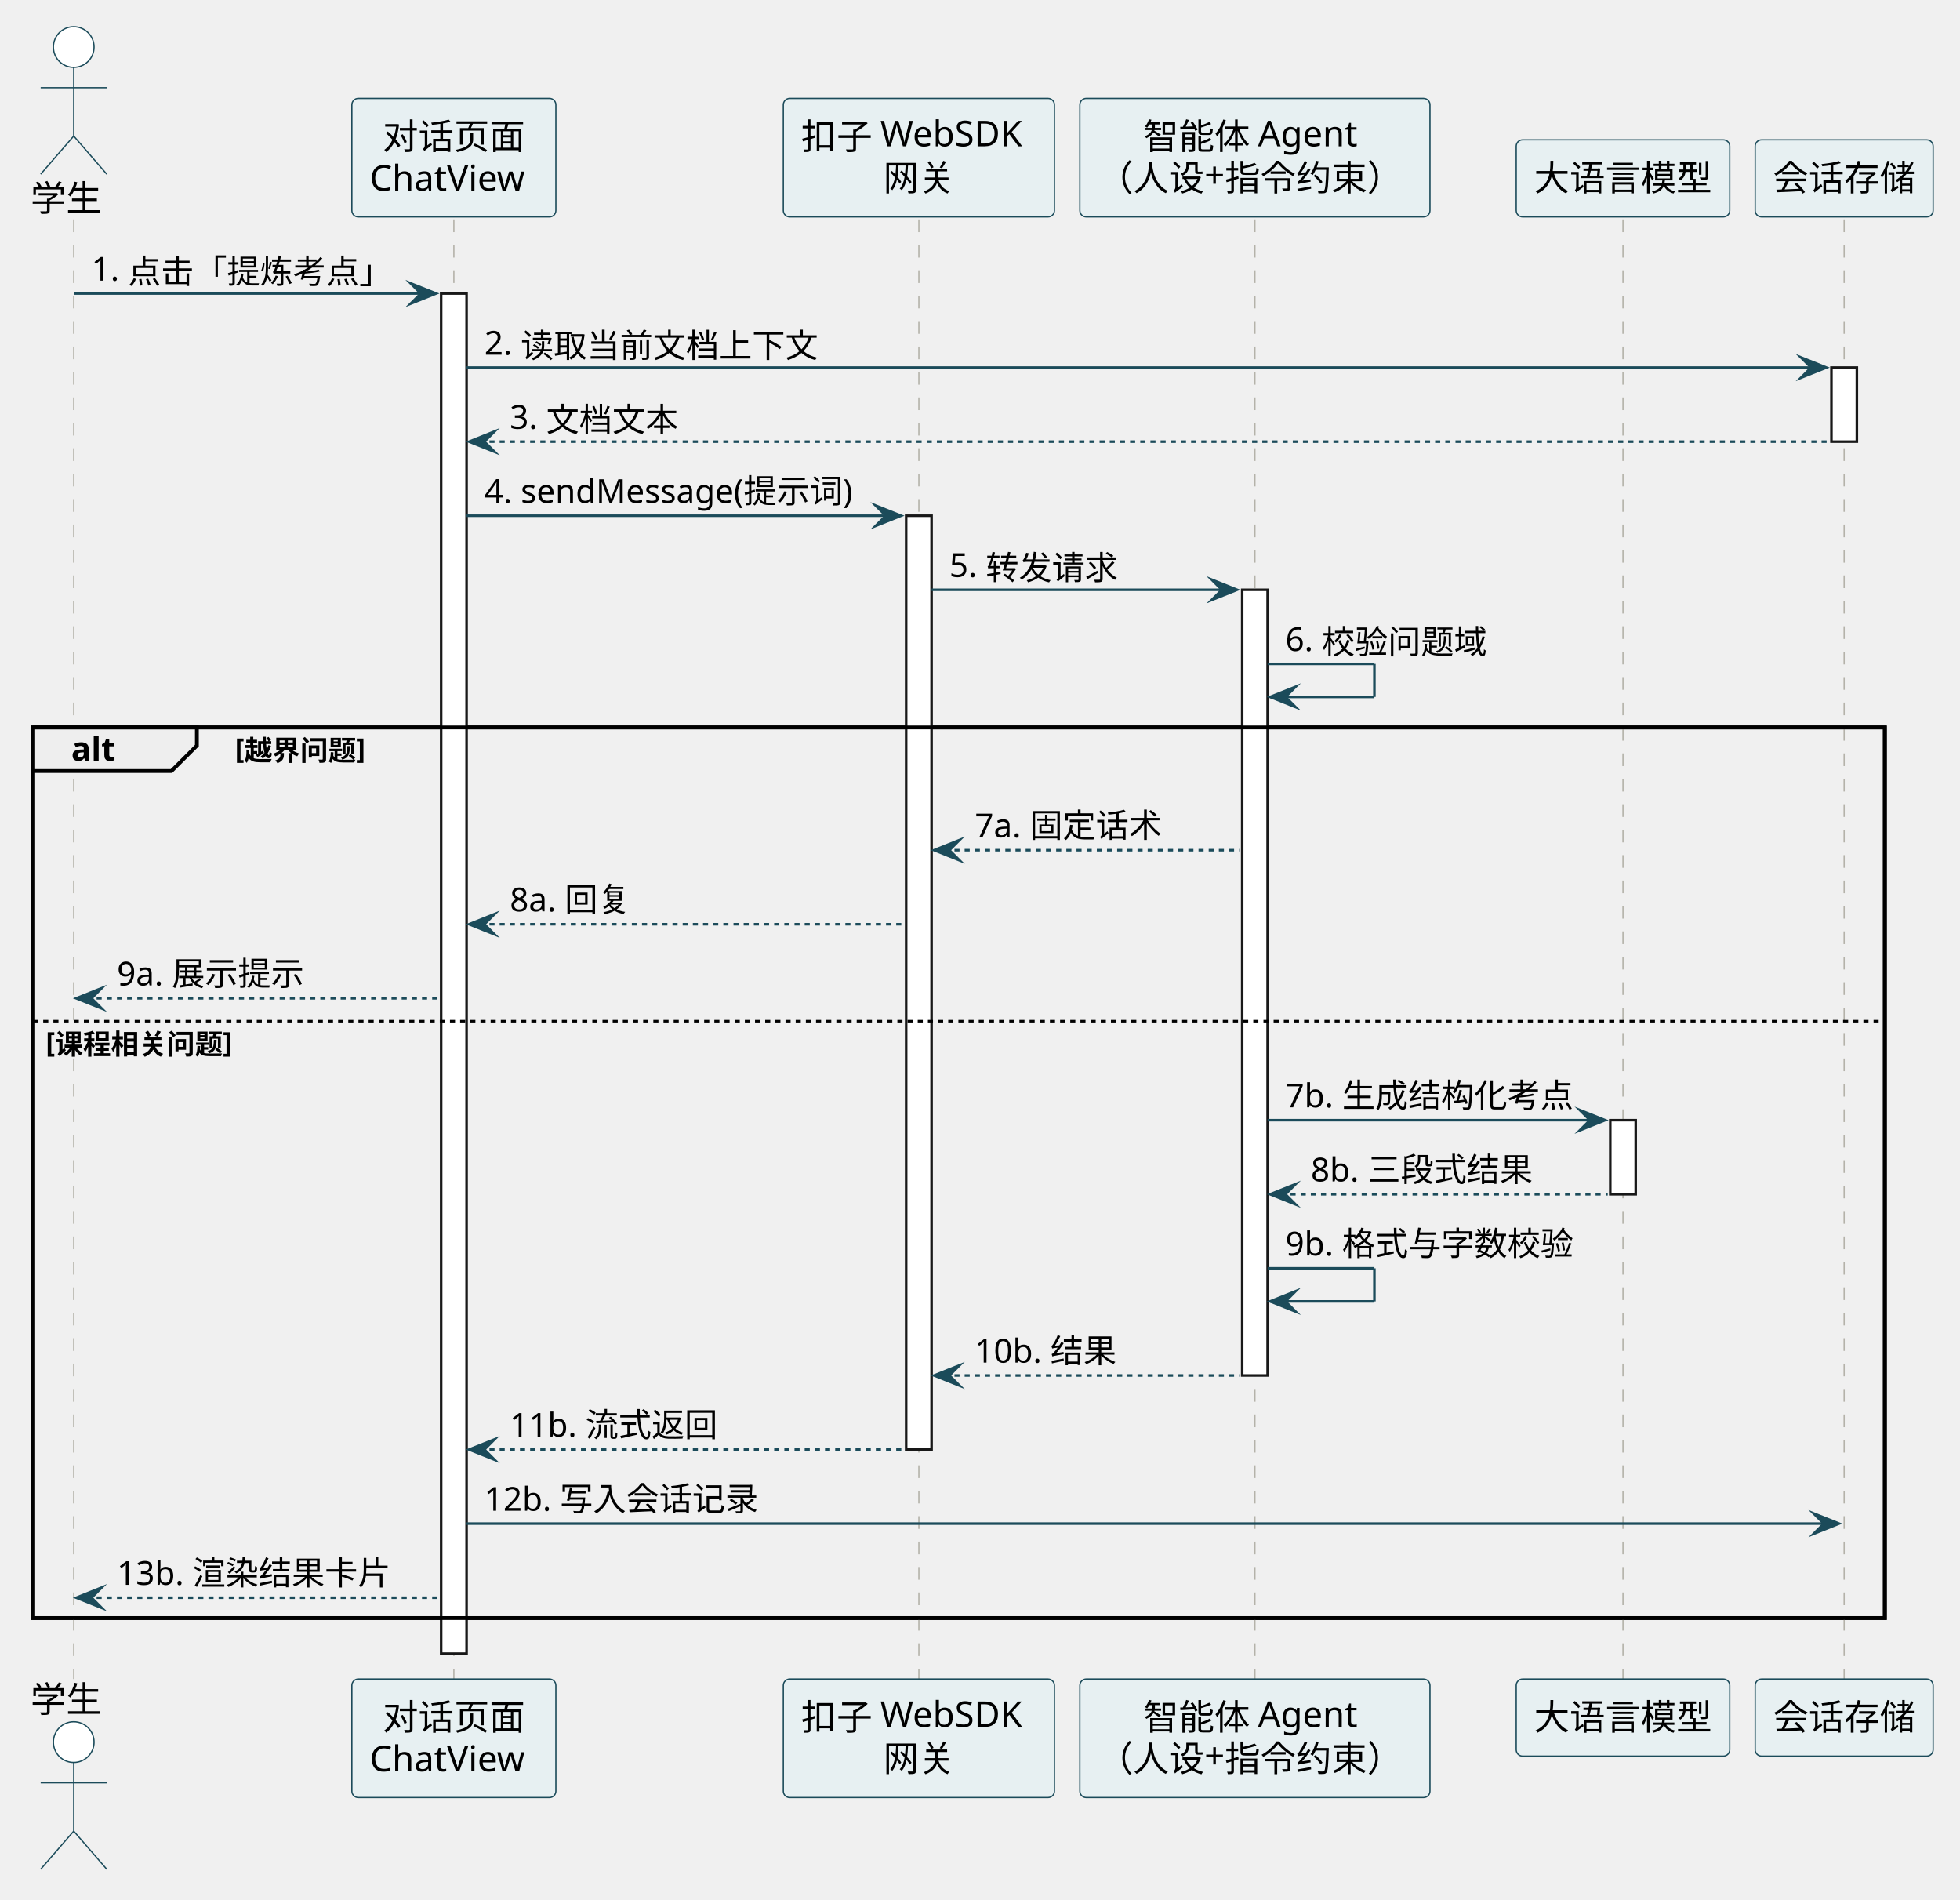
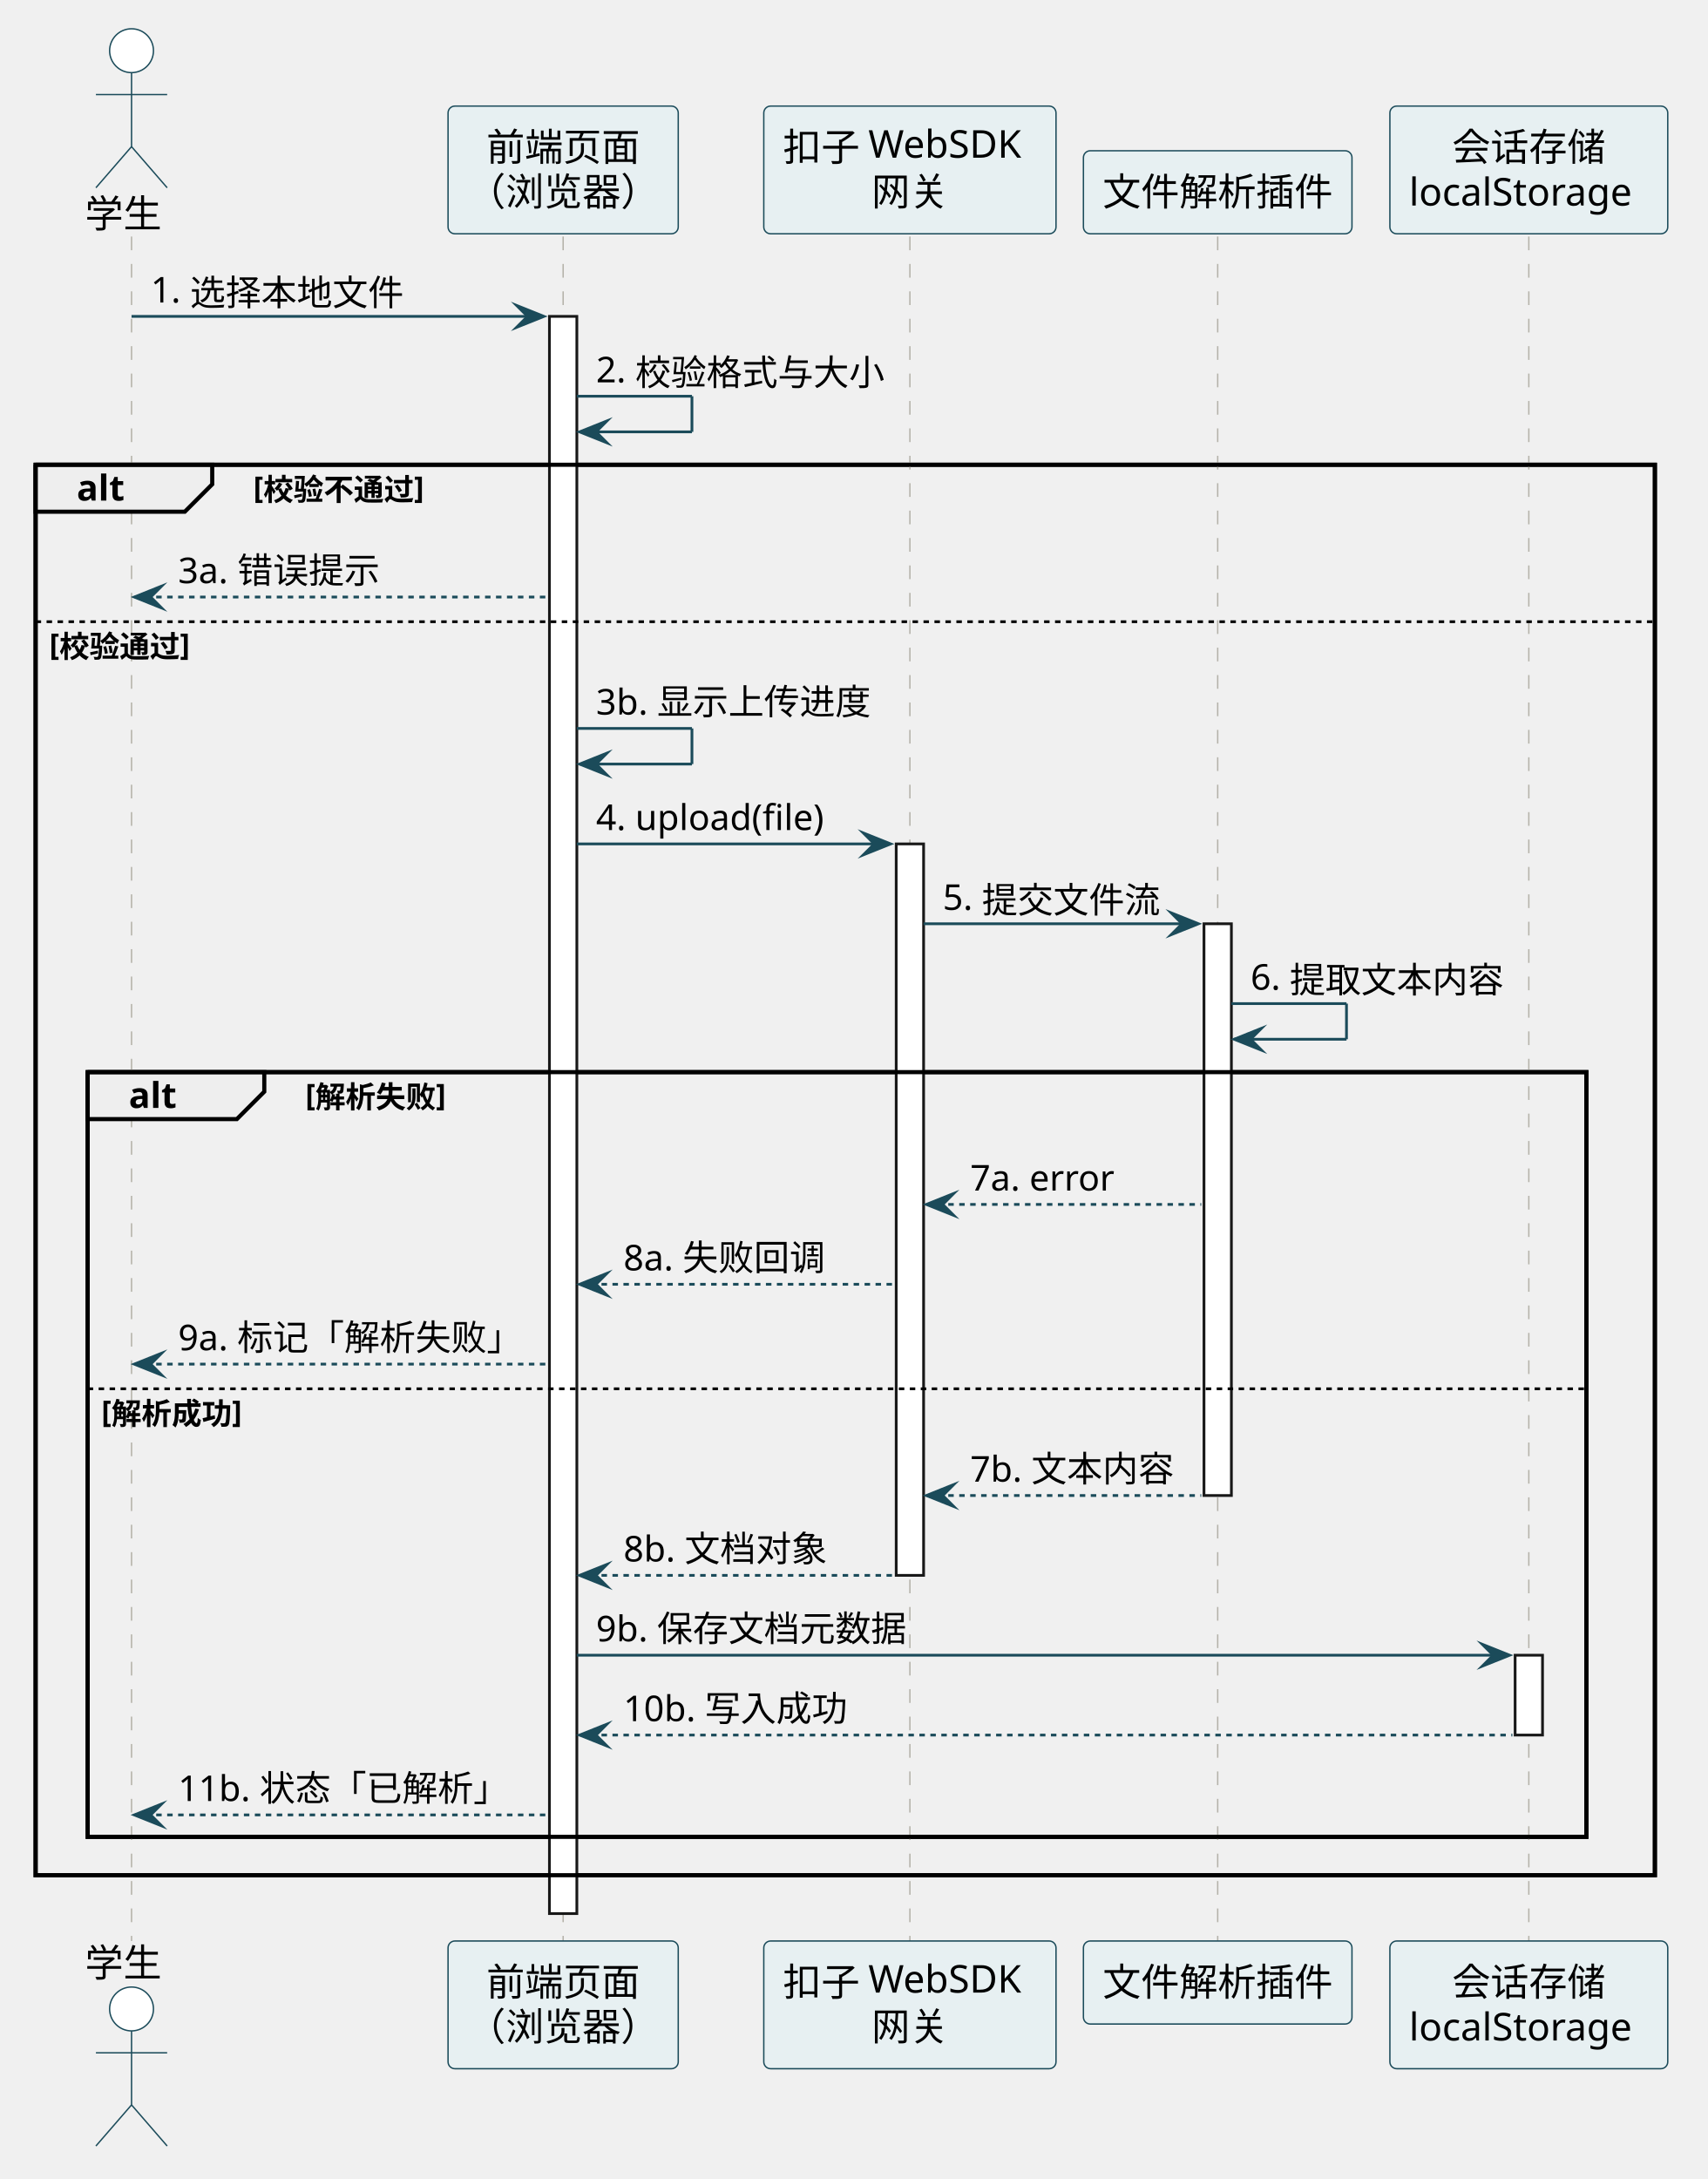
- <svg xmlns="http://www.w3.org/2000/svg" version="1.1" data-diagram-type="SEQUENCE" style="width:771px;height:747px;background:#FFFFFF;" width="771px" height="747px" viewBox="0 0 771 747" zoomAndPan="magnify" preserveAspectRatio="none" contentStyleType="text/css">
+ <svg xmlns="http://www.w3.org/2000/svg" version="1.1" data-diagram-type="SEQUENCE" style="width:623px;height:795px;background:#FFFFFF;" width="623px" height="795px" viewBox="0 0 623 795" zoomAndPan="magnify" preserveAspectRatio="none" contentStyleType="text/css">
  <defs />
  <g font-family="sans-serif" lengthAdjust="spacing">
-     <rect x="13" y="286.094" width="728.426" height="350.266" fill="none" style="stroke:#000;stroke-width:1.5;" />
+     <rect x="13" y="169.563" width="590.894" height="514.602" fill="none" style="stroke:#000;stroke-width:1.5;" />
+     <rect x="32" y="391.164" width="546.894" height="279" fill="none" style="stroke:#000;stroke-width:1.5;" />
    <g class="participant-lifeline" data-qualified-name="U" data-entity-uid="part1" id="part1-lifeline" data-source-line="12">
      <g>
-         <rect x="25.5" y="86.297" width="8" height="574.063" fill="#000" fill-opacity="0" />
-         <line x1="29" y1="86.297" x2="29" y2="660.359" style="stroke:#B4B2A9;stroke-width:0.5;stroke-dasharray:5,5;" />
+         <rect x="44.5" y="86.297" width="8" height="621.867" fill="#000" fill-opacity="0" />
+         <line x1="48" y1="86.297" x2="48" y2="708.164" style="stroke:#B4B2A9;stroke-width:0.5;stroke-dasharray:5,5;" />
      </g>
    </g>
    <g class="participant-lifeline" data-qualified-name="W" data-entity-uid="part2" id="part2-lifeline" data-source-line="13">
      <g>
-         <rect x="175.036" y="86.297" width="8" height="574.063" fill="#000" fill-opacity="0" />
-         <line x1="178.536" y1="86.297" x2="178.536" y2="660.359" style="stroke:#B4B2A9;stroke-width:0.5;stroke-dasharray:5,5;" />
+         <rect x="202.002" y="86.297" width="8" height="621.867" fill="#000" fill-opacity="0" />
+         <line x1="205.502" y1="86.297" x2="205.502" y2="708.164" style="stroke:#B4B2A9;stroke-width:0.5;stroke-dasharray:5,5;" />
      </g>
    </g>
    <g>
-       <rect x="173.536" y="115.43" width="10" height="534.93" fill="#FFF" style="stroke:#181818;stroke-width:1;" />
+       <rect x="200.502" y="115.43" width="10" height="582.734" fill="#FFF" style="stroke:#181818;stroke-width:1;" />
    </g>
    <g class="participant-lifeline" data-qualified-name="S" data-entity-uid="part3" id="part3-lifeline" data-source-line="14">
      <g>
-         <rect x="357.954" y="86.297" width="8" height="574.063" fill="#000" fill-opacity="0" />
-         <line x1="361.454" y1="86.297" x2="361.454" y2="660.359" style="stroke:#B4B2A9;stroke-width:0.5;stroke-dasharray:5,5;" />
+         <rect x="328.538" y="86.297" width="8" height="621.867" fill="#000" fill-opacity="0" />
+         <line x1="332.038" y1="86.297" x2="332.038" y2="708.164" style="stroke:#B4B2A9;stroke-width:0.5;stroke-dasharray:5,5;" />
      </g>
    </g>
    <g>
-       <rect x="356.454" y="202.828" width="10" height="367.266" fill="#FFF" style="stroke:#181818;stroke-width:1;" />
+       <rect x="327.038" y="307.898" width="10" height="266.867" fill="#FFF" style="stroke:#181818;stroke-width:1;" />
    </g>
-     <g class="participant-lifeline" data-qualified-name="A" data-entity-uid="part4" id="part4-lifeline" data-source-line="15">
+     <g class="participant-lifeline" data-qualified-name="P" data-entity-uid="part4" id="part4-lifeline" data-source-line="15">
      <g>
-         <rect x="490.139" y="86.297" width="8" height="574.063" fill="#000" fill-opacity="0" />
-         <line x1="493.639" y1="86.297" x2="493.639" y2="660.359" style="stroke:#B4B2A9;stroke-width:0.5;stroke-dasharray:5,5;" />
+         <rect x="440.858" y="86.297" width="8" height="621.867" fill="#000" fill-opacity="0" />
+         <line x1="444.358" y1="86.297" x2="444.358" y2="708.164" style="stroke:#B4B2A9;stroke-width:0.5;stroke-dasharray:5,5;" />
      </g>
    </g>
    <g>
-       <rect x="488.639" y="231.961" width="10" height="309" fill="#FFF" style="stroke:#181818;stroke-width:1;" />
+       <rect x="439.358" y="337.031" width="10" height="208.602" fill="#FFF" style="stroke:#181818;stroke-width:1;" />
    </g>
-     <g class="participant-lifeline" data-qualified-name="M" data-entity-uid="part5" id="part5-lifeline" data-source-line="16">
+     <g class="participant-lifeline" data-qualified-name="D" data-entity-uid="part5" id="part5-lifeline" data-source-line="16">
      <g>
-         <rect x="634.927" y="86.297" width="8" height="574.063" fill="#000" fill-opacity="0" />
-         <line x1="638.427" y1="86.297" x2="638.427" y2="660.359" style="stroke:#B4B2A9;stroke-width:0.5;stroke-dasharray:5,5;" />
+         <rect x="554.394" y="86.297" width="8" height="621.867" fill="#000" fill-opacity="0" />
+         <line x1="557.894" y1="86.297" x2="557.894" y2="708.164" style="stroke:#B4B2A9;stroke-width:0.5;stroke-dasharray:5,5;" />
      </g>
    </g>
    <g>
-       <rect x="633.427" y="440.563" width="10" height="29.133" fill="#FFF" style="stroke:#181818;stroke-width:1;" />
-     </g>
-     <g class="participant-lifeline" data-qualified-name="D" data-entity-uid="part6" id="part6-lifeline" data-source-line="17">
-       <g>
-         <rect x="721.926" y="86.297" width="8" height="574.063" fill="#000" fill-opacity="0" />
-         <line x1="725.426" y1="86.297" x2="725.426" y2="660.359" style="stroke:#B4B2A9;stroke-width:0.5;stroke-dasharray:5,5;" />
-       </g>
-     </g>
-     <g>
-       <rect x="720.426" y="144.563" width="10" height="29.133" fill="#FFF" style="stroke:#181818;stroke-width:1;" />
+       <rect x="552.894" y="603.898" width="10" height="29.133" fill="#FFF" style="stroke:#181818;stroke-width:1;" />
    </g>
    <g class="participant participant-head" data-qualified-name="U" data-entity-uid="part1" id="part1-head" data-source-line="12">
-       <text x="12" y="82.995" fill="#000" font-size="14" textLength="28" font-family="'Microsoft YaHei'">学生</text>
-       <ellipse cx="29" cy="18.5" rx="8" ry="8" fill="#FFF" style="stroke:#1B4B5A;stroke-width:0.5;" />
-       <path d="M29,26.5 L29,53.5 M16,34.5 L42,34.5 M29,53.5 L16,68.5 M29,53.5 L42,68.5" style="stroke:#1B4B5A;stroke-width:0.5;" fill="none" />
+       <text x="31" y="82.995" fill="#000" font-size="14" textLength="28" font-family="'Microsoft YaHei'">学生</text>
+       <ellipse cx="48" cy="18.5" rx="8" ry="8" fill="#FFF" style="stroke:#1B4B5A;stroke-width:0.5;" />
+       <path d="M48,26.5 L48,53.5 M35,34.5 L61,34.5 M48,53.5 L35,68.5 M48,53.5 L61,68.5" style="stroke:#1B4B5A;stroke-width:0.5;" fill="none" />
    </g>
    <g class="participant participant-head" data-qualified-name="W" data-entity-uid="part2" id="part2-head" data-source-line="13">
-       <rect x="138.412" y="38.703" width="80.247" height="46.594" fill="#E7F0F2" style="stroke:#1B4B5A;stroke-width:0.5;" rx="2.5" ry="2.5" />
-       <text x="150.536" y="58.698" fill="#000" font-size="14" textLength="56" font-family="'Microsoft YaHei'">对话页面</text>
-       <text x="145.412" y="74.995" fill="#000" font-size="14" textLength="66.247" font-family="'Microsoft YaHei'">ChatView</text>
+       <rect x="163.502" y="38.703" width="84" height="46.594" fill="#E7F0F2" style="stroke:#1B4B5A;stroke-width:0.5;" rx="2.5" ry="2.5" />
+       <text x="177.502" y="58.698" fill="#000" font-size="14" textLength="56" font-family="'Microsoft YaHei'">前端页面</text>
+       <text x="170.502" y="74.995" fill="#000" font-size="14" textLength="70" font-family="'Microsoft YaHei'">（浏览器）</text>
    </g>
    <g class="participant participant-head" data-qualified-name="S" data-entity-uid="part3" id="part3-head" data-source-line="14">
-       <rect x="308.134" y="38.703" width="106.641" height="46.594" fill="#E7F0F2" style="stroke:#1B4B5A;stroke-width:0.5;" rx="2.5" ry="2.5" />
-       <text x="315.134" y="58.698" fill="#000" font-size="14" textLength="92.641" font-family="'Microsoft YaHei'">扣子 WebSDK</text>
-       <text x="347.454" y="74.995" fill="#000" font-size="14" textLength="28" font-family="'Microsoft YaHei'">网关</text>
+       <rect x="278.718" y="38.703" width="106.641" height="46.594" fill="#E7F0F2" style="stroke:#1B4B5A;stroke-width:0.5;" rx="2.5" ry="2.5" />
+       <text x="285.718" y="58.698" fill="#000" font-size="14" textLength="92.641" font-family="'Microsoft YaHei'">扣子 WebSDK</text>
+       <text x="318.038" y="74.995" fill="#000" font-size="14" textLength="28" font-family="'Microsoft YaHei'">网关</text>
    </g>
-     <g class="participant participant-head" data-qualified-name="A" data-entity-uid="part4" id="part4-head" data-source-line="15">
-       <rect x="424.774" y="38.703" width="137.73" height="46.594" fill="#E7F0F2" style="stroke:#1B4B5A;stroke-width:0.5;" rx="2.5" ry="2.5" />
-       <text x="449.694" y="58.698" fill="#000" font-size="14" textLength="87.889" font-family="'Microsoft YaHei'">智能体 Agent</text>
-       <text x="431.774" y="74.995" fill="#000" font-size="14" textLength="123.73" font-family="'Microsoft YaHei'">（人设+指令约束）</text>
+     <g class="participant participant-head" data-qualified-name="P" data-entity-uid="part4" id="part4-head" data-source-line="15">
+       <rect x="395.358" y="55" width="98" height="30.297" fill="#E7F0F2" style="stroke:#1B4B5A;stroke-width:0.5;" rx="2.5" ry="2.5" />
+       <text x="402.358" y="74.995" fill="#000" font-size="14" textLength="84" font-family="'Microsoft YaHei'">文件解析插件</text>
    </g>
-     <g class="participant participant-head" data-qualified-name="M" data-entity-uid="part5" id="part5-head" data-source-line="16">
-       <rect x="596.427" y="55" width="84" height="30.297" fill="#E7F0F2" style="stroke:#1B4B5A;stroke-width:0.5;" rx="2.5" ry="2.5" />
-       <text x="603.427" y="74.995" fill="#000" font-size="14" textLength="70" font-family="'Microsoft YaHei'">大语言模型</text>
-     </g>
-     <g class="participant participant-head" data-qualified-name="D" data-entity-uid="part6" id="part6-head" data-source-line="17">
-       <rect x="690.427" y="55" width="70" height="30.297" fill="#E7F0F2" style="stroke:#1B4B5A;stroke-width:0.5;" rx="2.5" ry="2.5" />
-       <text x="697.427" y="74.995" fill="#000" font-size="14" textLength="56" font-family="'Microsoft YaHei'">会话存储</text>
+     <g class="participant participant-head" data-qualified-name="D" data-entity-uid="part5" id="part5-head" data-source-line="16">
+       <rect x="507.195" y="38.703" width="101.397" height="46.594" fill="#E7F0F2" style="stroke:#1B4B5A;stroke-width:0.5;" rx="2.5" ry="2.5" />
+       <text x="529.894" y="58.698" fill="#000" font-size="14" textLength="56" font-family="'Microsoft YaHei'">会话存储</text>
+       <text x="514.195" y="74.995" fill="#000" font-size="14" textLength="87.397" font-family="'Microsoft YaHei'">localStorage</text>
    </g>
    <g class="participant participant-tail" data-qualified-name="U" data-entity-uid="part1" id="part1-tail" data-source-line="12">
-       <text x="12" y="673.354" fill="#000" font-size="14" textLength="28" font-family="'Microsoft YaHei'">学生</text>
-       <ellipse cx="29" cy="685.156" rx="8" ry="8" fill="#FFF" style="stroke:#1B4B5A;stroke-width:0.5;" />
-       <path d="M29,693.156 L29,720.156 M16,701.156 L42,701.156 M29,720.156 L16,735.156 M29,720.156 L42,735.156" style="stroke:#1B4B5A;stroke-width:0.5;" fill="none" />
+       <text x="31" y="721.159" fill="#000" font-size="14" textLength="28" font-family="'Microsoft YaHei'">学生</text>
+       <ellipse cx="48" cy="732.961" rx="8" ry="8" fill="#FFF" style="stroke:#1B4B5A;stroke-width:0.5;" />
+       <path d="M48,740.961 L48,767.961 M35,748.961 L61,748.961 M48,767.961 L35,782.961 M48,767.961 L61,782.961" style="stroke:#1B4B5A;stroke-width:0.5;" fill="none" />
    </g>
    <g class="participant participant-tail" data-qualified-name="W" data-entity-uid="part2" id="part2-tail" data-source-line="13">
-       <rect x="138.412" y="660.359" width="80.247" height="46.594" fill="#E7F0F2" style="stroke:#1B4B5A;stroke-width:0.5;" rx="2.5" ry="2.5" />
-       <text x="150.536" y="680.354" fill="#000" font-size="14" textLength="56" font-family="'Microsoft YaHei'">对话页面</text>
-       <text x="145.412" y="696.651" fill="#000" font-size="14" textLength="66.247" font-family="'Microsoft YaHei'">ChatView</text>
+       <rect x="163.502" y="708.164" width="84" height="46.594" fill="#E7F0F2" style="stroke:#1B4B5A;stroke-width:0.5;" rx="2.5" ry="2.5" />
+       <text x="177.502" y="728.159" fill="#000" font-size="14" textLength="56" font-family="'Microsoft YaHei'">前端页面</text>
+       <text x="170.502" y="744.456" fill="#000" font-size="14" textLength="70" font-family="'Microsoft YaHei'">（浏览器）</text>
    </g>
    <g class="participant participant-tail" data-qualified-name="S" data-entity-uid="part3" id="part3-tail" data-source-line="14">
-       <rect x="308.134" y="660.359" width="106.641" height="46.594" fill="#E7F0F2" style="stroke:#1B4B5A;stroke-width:0.5;" rx="2.5" ry="2.5" />
-       <text x="315.134" y="680.354" fill="#000" font-size="14" textLength="92.641" font-family="'Microsoft YaHei'">扣子 WebSDK</text>
-       <text x="347.454" y="696.651" fill="#000" font-size="14" textLength="28" font-family="'Microsoft YaHei'">网关</text>
+       <rect x="278.718" y="708.164" width="106.641" height="46.594" fill="#E7F0F2" style="stroke:#1B4B5A;stroke-width:0.5;" rx="2.5" ry="2.5" />
+       <text x="285.718" y="728.159" fill="#000" font-size="14" textLength="92.641" font-family="'Microsoft YaHei'">扣子 WebSDK</text>
+       <text x="318.038" y="744.456" fill="#000" font-size="14" textLength="28" font-family="'Microsoft YaHei'">网关</text>
    </g>
-     <g class="participant participant-tail" data-qualified-name="A" data-entity-uid="part4" id="part4-tail" data-source-line="15">
-       <rect x="424.774" y="660.359" width="137.73" height="46.594" fill="#E7F0F2" style="stroke:#1B4B5A;stroke-width:0.5;" rx="2.5" ry="2.5" />
-       <text x="449.694" y="680.354" fill="#000" font-size="14" textLength="87.889" font-family="'Microsoft YaHei'">智能体 Agent</text>
-       <text x="431.774" y="696.651" fill="#000" font-size="14" textLength="123.73" font-family="'Microsoft YaHei'">（人设+指令约束）</text>
+     <g class="participant participant-tail" data-qualified-name="P" data-entity-uid="part4" id="part4-tail" data-source-line="15">
+       <rect x="395.358" y="708.164" width="98" height="30.297" fill="#E7F0F2" style="stroke:#1B4B5A;stroke-width:0.5;" rx="2.5" ry="2.5" />
+       <text x="402.358" y="728.159" fill="#000" font-size="14" textLength="84" font-family="'Microsoft YaHei'">文件解析插件</text>
    </g>
-     <g class="participant participant-tail" data-qualified-name="M" data-entity-uid="part5" id="part5-tail" data-source-line="16">
-       <rect x="596.427" y="660.359" width="84" height="30.297" fill="#E7F0F2" style="stroke:#1B4B5A;stroke-width:0.5;" rx="2.5" ry="2.5" />
-       <text x="603.427" y="680.354" fill="#000" font-size="14" textLength="70" font-family="'Microsoft YaHei'">大语言模型</text>
+     <g class="participant participant-tail" data-qualified-name="D" data-entity-uid="part5" id="part5-tail" data-source-line="16">
+       <rect x="507.195" y="708.164" width="101.397" height="46.594" fill="#E7F0F2" style="stroke:#1B4B5A;stroke-width:0.5;" rx="2.5" ry="2.5" />
+       <text x="529.894" y="728.159" fill="#000" font-size="14" textLength="56" font-family="'Microsoft YaHei'">会话存储</text>
+       <text x="514.195" y="744.456" fill="#000" font-size="14" textLength="87.397" font-family="'Microsoft YaHei'">localStorage</text>
    </g>
-     <g class="participant participant-tail" data-qualified-name="D" data-entity-uid="part6" id="part6-tail" data-source-line="17">
-       <rect x="690.427" y="660.359" width="70" height="30.297" fill="#E7F0F2" style="stroke:#1B4B5A;stroke-width:0.5;" rx="2.5" ry="2.5" />
-       <text x="697.427" y="680.354" fill="#000" font-size="14" textLength="56" font-family="'Microsoft YaHei'">会话存储</text>
+     <g class="message" data-entity-1="part1" data-entity-2="part2" id="msg1" data-source-line="18">
+       <polygon points="188.502,111.43,198.502,115.43,188.502,119.43,192.502,115.43" fill="#1B4B5A" style="stroke:#1B4B5A;stroke-width:1;stroke-linejoin:miter;stroke-miterlimit:10;" />
+       <line x1="48" y1="115.43" x2="194.502" y2="115.43" style="stroke:#1B4B5A;stroke-width:1;" />
+       <text x="55" y="110.364" fill="#000" font-size="13" textLength="94.536" font-family="'Microsoft YaHei'">1. 选择本地文件</text>
    </g>
-     <g class="message" data-entity-1="part1" data-entity-2="part2" id="msg1" data-source-line="19">
-       <polygon points="161.536,111.43,171.536,115.43,161.536,119.43,165.536,115.43" fill="#1B4B5A" style="stroke:#1B4B5A;stroke-width:1;stroke-linejoin:miter;stroke-miterlimit:10;" />
-       <line x1="29" y1="115.43" x2="167.536" y2="115.43" style="stroke:#1B4B5A;stroke-width:1;" />
-       <text x="36" y="110.364" fill="#000" font-size="13" textLength="120.536" font-family="'Microsoft YaHei'">1. 点击「提炼考点」</text>
+     <g class="message" data-entity-1="part2" data-entity-2="part2" id="msg2" data-source-line="20">
+       <line x1="210.502" y1="144.563" x2="252.502" y2="144.563" style="stroke:#1B4B5A;stroke-width:1;" />
+       <line x1="252.502" y1="144.563" x2="252.502" y2="157.563" style="stroke:#1B4B5A;stroke-width:1;" />
+       <line x1="211.502" y1="157.563" x2="252.502" y2="157.563" style="stroke:#1B4B5A;stroke-width:1;" />
+       <polygon points="221.502,153.563,211.502,157.563,221.502,161.563,217.502,157.563" fill="#1B4B5A" style="stroke:#1B4B5A;stroke-width:1;stroke-linejoin:miter;stroke-miterlimit:10;" />
+       <text x="217.502" y="139.497" fill="#000" font-size="13" textLength="107.536" font-family="'Microsoft YaHei'">2. 校验格式与大小</text>
    </g>
-     <g class="message" data-entity-1="part2" data-entity-2="part6" id="msg2" data-source-line="21">
-       <polygon points="708.426,140.563,718.426,144.563,708.426,148.563,712.426,144.563" fill="#1B4B5A" style="stroke:#1B4B5A;stroke-width:1;stroke-linejoin:miter;stroke-miterlimit:10;" />
-       <line x1="183.536" y1="144.563" x2="714.426" y2="144.563" style="stroke:#1B4B5A;stroke-width:1;" />
-       <text x="190.536" y="139.497" fill="#000" font-size="13" textLength="133.536" font-family="'Microsoft YaHei'">2. 读取当前文档上下文</text>
+     <path d="M13,169.563 L77.443,169.563 L77.443,176.695 L67.443,186.695 L13,186.695 L13,169.563" style="stroke:#000;stroke-width:1.5;" fill="#EEE" />
+     <rect x="13" y="169.563" width="590.894" height="514.602" fill="none" style="stroke:#000;stroke-width:1.5;" />
+     <text x="28" y="182.629" fill="#000" font-size="13" textLength="19.443" font-weight="700" font-family="'Microsoft YaHei'">alt</text>
+     <text x="92.443" y="181.773" fill="#000" font-size="11" textLength="65.054" font-weight="700" font-family="'Microsoft YaHei'">[校验不通过]</text>
+     <g class="message" data-entity-1="part2" data-entity-2="part1" id="msg3" data-source-line="22">
+       <polygon points="59,213.828,49,217.828,59,221.828,55,217.828" fill="#1B4B5A" style="stroke:#1B4B5A;stroke-width:1;stroke-linejoin:miter;stroke-miterlimit:10;" />
+       <line x1="53" y1="217.828" x2="199.502" y2="217.828" style="stroke:#1B4B5A;stroke-width:1;stroke-dasharray:2,2;" />
+       <text x="65" y="212.762" fill="#000" font-size="13" textLength="76.502" font-family="'Microsoft YaHei'">3a. 错误提示</text>
    </g>
-     <g class="message" data-entity-1="part6" data-entity-2="part2" id="msg3" data-source-line="23">
-       <polygon points="194.536,169.695,184.536,173.695,194.536,177.695,190.536,173.695" fill="#1B4B5A" style="stroke:#1B4B5A;stroke-width:1;stroke-linejoin:miter;stroke-miterlimit:10;" />
-       <line x1="188.536" y1="173.695" x2="719.426" y2="173.695" style="stroke:#1B4B5A;stroke-width:1;stroke-dasharray:2,2;" />
-       <text x="200.536" y="168.629" fill="#000" font-size="13" textLength="68.536" font-family="'Microsoft YaHei'">3. 文档文本</text>
+     <line x1="13" y1="226.828" x2="603.894" y2="226.828" style="stroke:#000;stroke-width:1;stroke-dasharray:2,2;" />
+     <text x="18" y="239.039" fill="#000" font-size="11" textLength="54.054" font-weight="700" font-family="'Microsoft YaHei'">[校验通过]</text>
+     <g class="message" data-entity-1="part2" data-entity-2="part2" id="msg4" data-source-line="24">
+       <line x1="210.502" y1="265.766" x2="252.502" y2="265.766" style="stroke:#1B4B5A;stroke-width:1;" />
+       <line x1="252.502" y1="265.766" x2="252.502" y2="278.766" style="stroke:#1B4B5A;stroke-width:1;" />
+       <line x1="211.502" y1="278.766" x2="252.502" y2="278.766" style="stroke:#1B4B5A;stroke-width:1;" />
+       <polygon points="221.502,274.766,211.502,278.766,221.502,282.766,217.502,278.766" fill="#1B4B5A" style="stroke:#1B4B5A;stroke-width:1;stroke-linejoin:miter;stroke-miterlimit:10;" />
+       <text x="217.502" y="260.7" fill="#000" font-size="13" textLength="102.788" font-family="'Microsoft YaHei'">3b. 显示上传进度</text>
    </g>
-     <g class="message" data-entity-1="part2" data-entity-2="part3" id="msg4" data-source-line="25">
-       <polygon points="344.454,198.828,354.454,202.828,344.454,206.828,348.454,202.828" fill="#1B4B5A" style="stroke:#1B4B5A;stroke-width:1;stroke-linejoin:miter;stroke-miterlimit:10;" />
-       <line x1="183.536" y1="202.828" x2="350.454" y2="202.828" style="stroke:#1B4B5A;stroke-width:1;" />
-       <text x="190.536" y="197.762" fill="#000" font-size="13" textLength="153.918" font-family="'Microsoft YaHei'">4. sendMessage(提示词)</text>
+     <g class="message" data-entity-1="part2" data-entity-2="part3" id="msg5" data-source-line="25">
+       <polygon points="315.038,303.898,325.038,307.898,315.038,311.898,319.038,307.898" fill="#1B4B5A" style="stroke:#1B4B5A;stroke-width:1;stroke-linejoin:miter;stroke-miterlimit:10;" />
+       <line x1="210.502" y1="307.898" x2="321.038" y2="307.898" style="stroke:#1B4B5A;stroke-width:1;" />
+       <text x="217.502" y="302.833" fill="#000" font-size="13" textLength="90.752" font-family="'Microsoft YaHei'">4. upload(file)</text>
    </g>
-     <g class="message" data-entity-1="part3" data-entity-2="part4" id="msg5" data-source-line="27">
-       <polygon points="476.639,227.961,486.639,231.961,476.639,235.961,480.639,231.961" fill="#1B4B5A" style="stroke:#1B4B5A;stroke-width:1;stroke-linejoin:miter;stroke-miterlimit:10;" />
-       <line x1="366.454" y1="231.961" x2="482.639" y2="231.961" style="stroke:#1B4B5A;stroke-width:1;" />
-       <text x="373.454" y="226.895" fill="#000" font-size="13" textLength="68.536" font-family="'Microsoft YaHei'">5. 转发请求</text>
+     <g class="message" data-entity-1="part3" data-entity-2="part4" id="msg6" data-source-line="27">
+       <polygon points="427.358,333.031,437.358,337.031,427.358,341.031,431.358,337.031" fill="#1B4B5A" style="stroke:#1B4B5A;stroke-width:1;stroke-linejoin:miter;stroke-miterlimit:10;" />
+       <line x1="337.038" y1="337.031" x2="433.358" y2="337.031" style="stroke:#1B4B5A;stroke-width:1;" />
+       <text x="344.038" y="331.965" fill="#000" font-size="13" textLength="81.536" font-family="'Microsoft YaHei'">5. 提交文件流</text>
    </g>
-     <g class="message" data-entity-1="part4" data-entity-2="part4" id="msg6" data-source-line="29">
-       <line x1="498.639" y1="261.094" x2="540.639" y2="261.094" style="stroke:#1B4B5A;stroke-width:1;" />
-       <line x1="540.639" y1="261.094" x2="540.639" y2="274.094" style="stroke:#1B4B5A;stroke-width:1;" />
-       <line x1="499.639" y1="274.094" x2="540.639" y2="274.094" style="stroke:#1B4B5A;stroke-width:1;" />
-       <polygon points="509.639,270.094,499.639,274.094,509.639,278.094,505.639,274.094" fill="#1B4B5A" style="stroke:#1B4B5A;stroke-width:1;stroke-linejoin:miter;stroke-miterlimit:10;" />
-       <text x="505.639" y="256.028" fill="#000" font-size="13" textLength="81.536" font-family="'Microsoft YaHei'">6. 校验问题域</text>
+     <g class="message" data-entity-1="part4" data-entity-2="part4" id="msg7" data-source-line="29">
+       <line x1="449.358" y1="366.164" x2="491.358" y2="366.164" style="stroke:#1B4B5A;stroke-width:1;" />
+       <line x1="491.358" y1="366.164" x2="491.358" y2="379.164" style="stroke:#1B4B5A;stroke-width:1;" />
+       <line x1="450.358" y1="379.164" x2="491.358" y2="379.164" style="stroke:#1B4B5A;stroke-width:1;" />
+       <polygon points="460.358,375.164,450.358,379.164,460.358,383.164,456.358,379.164" fill="#1B4B5A" style="stroke:#1B4B5A;stroke-width:1;stroke-linejoin:miter;stroke-miterlimit:10;" />
+       <text x="456.358" y="361.098" fill="#000" font-size="13" textLength="94.536" font-family="'Microsoft YaHei'">6. 提取文本内容</text>
    </g>
-     <path d="M13,286.094 L77.443,286.094 L77.443,293.227 L67.443,303.227 L13,303.227 L13,286.094" style="stroke:#000;stroke-width:1.5;" fill="#EEE" />
-     <rect x="13" y="286.094" width="728.426" height="350.266" fill="none" style="stroke:#000;stroke-width:1.5;" />
-     <text x="28" y="299.161" fill="#000" font-size="13" textLength="19.443" font-weight="700" font-family="'Microsoft YaHei'">alt</text>
-     <text x="92.443" y="298.304" fill="#000" font-size="11" textLength="54.054" font-weight="700" font-family="'Microsoft YaHei'">[越界问题]</text>
-     <g class="message" data-entity-1="part4" data-entity-2="part3" id="msg7" data-source-line="31">
-       <polygon points="377.454,330.359,367.454,334.359,377.454,338.359,373.454,334.359" fill="#1B4B5A" style="stroke:#1B4B5A;stroke-width:1;stroke-linejoin:miter;stroke-miterlimit:10;" />
-       <line x1="371.454" y1="334.359" x2="487.639" y2="334.359" style="stroke:#1B4B5A;stroke-width:1;stroke-dasharray:2,2;" />
-       <text x="383.454" y="329.293" fill="#000" font-size="13" textLength="76.502" font-family="'Microsoft YaHei'">7a. 固定话术</text>
+     <path d="M32,391.164 L96.443,391.164 L96.443,398.297 L86.443,408.297 L32,408.297 L32,391.164" style="stroke:#000;stroke-width:1.5;" fill="#EEE" />
+     <rect x="32" y="391.164" width="546.894" height="279" fill="none" style="stroke:#000;stroke-width:1.5;" />
+     <text x="47" y="404.231" fill="#000" font-size="13" textLength="19.443" font-weight="700" font-family="'Microsoft YaHei'">alt</text>
+     <text x="111.443" y="403.375" fill="#000" font-size="11" textLength="54.054" font-weight="700" font-family="'Microsoft YaHei'">[解析失败]</text>
+     <g class="message" data-entity-1="part4" data-entity-2="part3" id="msg8" data-source-line="31">
+       <polygon points="348.038,435.43,338.038,439.43,348.038,443.43,344.038,439.43" fill="#1B4B5A" style="stroke:#1B4B5A;stroke-width:1;stroke-linejoin:miter;stroke-miterlimit:10;" />
+       <line x1="342.038" y1="439.43" x2="438.358" y2="439.43" style="stroke:#1B4B5A;stroke-width:1;stroke-dasharray:2,2;" />
+       <text x="354.038" y="434.364" fill="#000" font-size="13" textLength="56.488" font-family="'Microsoft YaHei'">7a. error</text>
    </g>
-     <g class="message" data-entity-1="part3" data-entity-2="part2" id="msg8" data-source-line="32">
-       <polygon points="194.536,359.492,184.536,363.492,194.536,367.492,190.536,363.492" fill="#1B4B5A" style="stroke:#1B4B5A;stroke-width:1;stroke-linejoin:miter;stroke-miterlimit:10;" />
-       <line x1="188.536" y1="363.492" x2="355.454" y2="363.492" style="stroke:#1B4B5A;stroke-width:1;stroke-dasharray:2,2;" />
-       <text x="200.536" y="358.426" fill="#000" font-size="13" textLength="50.502" font-family="'Microsoft YaHei'">8a. 回复</text>
+     <g class="message" data-entity-1="part3" data-entity-2="part2" id="msg9" data-source-line="32">
+       <polygon points="221.502,464.563,211.502,468.563,221.502,472.563,217.502,468.563" fill="#1B4B5A" style="stroke:#1B4B5A;stroke-width:1;stroke-linejoin:miter;stroke-miterlimit:10;" />
+       <line x1="215.502" y1="468.563" x2="326.038" y2="468.563" style="stroke:#1B4B5A;stroke-width:1;stroke-dasharray:2,2;" />
+       <text x="227.502" y="463.497" fill="#000" font-size="13" textLength="76.502" font-family="'Microsoft YaHei'">8a. 失败回调</text>
    </g>
-     <g class="message" data-entity-1="part2" data-entity-2="part1" id="msg9" data-source-line="33">
-       <polygon points="40,388.625,30,392.625,40,396.625,36,392.625" fill="#1B4B5A" style="stroke:#1B4B5A;stroke-width:1;stroke-linejoin:miter;stroke-miterlimit:10;" />
-       <line x1="34" y1="392.625" x2="172.536" y2="392.625" style="stroke:#1B4B5A;stroke-width:1;stroke-dasharray:2,2;" />
-       <text x="46" y="387.559" fill="#000" font-size="13" textLength="76.502" font-family="'Microsoft YaHei'">9a. 展示提示</text>
+     <g class="message" data-entity-1="part2" data-entity-2="part1" id="msg10" data-source-line="33">
+       <polygon points="59,493.695,49,497.695,59,501.695,55,497.695" fill="#1B4B5A" style="stroke:#1B4B5A;stroke-width:1;stroke-linejoin:miter;stroke-miterlimit:10;" />
+       <line x1="53" y1="497.695" x2="199.502" y2="497.695" style="stroke:#1B4B5A;stroke-width:1;stroke-dasharray:2,2;" />
+       <text x="65" y="492.629" fill="#000" font-size="13" textLength="128.502" font-family="'Microsoft YaHei'">9a. 标记「解析失败」</text>
    </g>
-     <line x1="13" y1="401.625" x2="741.426" y2="401.625" style="stroke:#000;stroke-width:1;stroke-dasharray:2,2;" />
-     <text x="18" y="413.835" fill="#000" font-size="11" textLength="76.054" font-weight="700" font-family="'Microsoft YaHei'">[课程相关问题]</text>
-     <g class="message" data-entity-1="part4" data-entity-2="part5" id="msg10" data-source-line="35">
-       <polygon points="621.427,436.563,631.427,440.563,621.427,444.563,625.427,440.563" fill="#1B4B5A" style="stroke:#1B4B5A;stroke-width:1;stroke-linejoin:miter;stroke-miterlimit:10;" />
-       <line x1="498.639" y1="440.563" x2="627.427" y2="440.563" style="stroke:#1B4B5A;stroke-width:1;" />
-       <text x="505.639" y="435.497" fill="#000" font-size="13" textLength="115.788" font-family="'Microsoft YaHei'">7b. 生成结构化考点</text>
+     <line x1="32" y1="506.695" x2="578.894" y2="506.695" style="stroke:#000;stroke-width:1;stroke-dasharray:2,2;" />
+     <text x="37" y="518.906" fill="#000" font-size="11" textLength="54.054" font-weight="700" font-family="'Microsoft YaHei'">[解析成功]</text>
+     <g class="message" data-entity-1="part4" data-entity-2="part3" id="msg11" data-source-line="35">
+       <polygon points="348.038,541.633,338.038,545.633,348.038,549.633,344.038,545.633" fill="#1B4B5A" style="stroke:#1B4B5A;stroke-width:1;stroke-linejoin:miter;stroke-miterlimit:10;" />
+       <line x1="342.038" y1="545.633" x2="438.358" y2="545.633" style="stroke:#1B4B5A;stroke-width:1;stroke-dasharray:2,2;" />
+       <text x="354.038" y="540.567" fill="#000" font-size="13" textLength="76.788" font-family="'Microsoft YaHei'">7b. 文本内容</text>
    </g>
-     <g class="message" data-entity-1="part5" data-entity-2="part4" id="msg11" data-source-line="37">
-       <polygon points="509.639,465.695,499.639,469.695,509.639,473.695,505.639,469.695" fill="#1B4B5A" style="stroke:#1B4B5A;stroke-width:1;stroke-linejoin:miter;stroke-miterlimit:10;" />
-       <line x1="503.639" y1="469.695" x2="632.427" y2="469.695" style="stroke:#1B4B5A;stroke-width:1;stroke-dasharray:2,2;" />
-       <text x="515.639" y="464.629" fill="#000" font-size="13" textLength="89.788" font-family="'Microsoft YaHei'">8b. 三段式结果</text>
+     <g class="message" data-entity-1="part3" data-entity-2="part2" id="msg12" data-source-line="37">
+       <polygon points="221.502,570.766,211.502,574.766,221.502,578.766,217.502,574.766" fill="#1B4B5A" style="stroke:#1B4B5A;stroke-width:1;stroke-linejoin:miter;stroke-miterlimit:10;" />
+       <line x1="215.502" y1="574.766" x2="326.038" y2="574.766" style="stroke:#1B4B5A;stroke-width:1;stroke-dasharray:2,2;" />
+       <text x="227.502" y="569.7" fill="#000" font-size="13" textLength="76.788" font-family="'Microsoft YaHei'">8b. 文档对象</text>
    </g>
-     <g class="message" data-entity-1="part4" data-entity-2="part4" id="msg12" data-source-line="39">
-       <line x1="498.639" y1="498.828" x2="540.639" y2="498.828" style="stroke:#1B4B5A;stroke-width:1;" />
-       <line x1="540.639" y1="498.828" x2="540.639" y2="511.828" style="stroke:#1B4B5A;stroke-width:1;" />
-       <line x1="499.639" y1="511.828" x2="540.639" y2="511.828" style="stroke:#1B4B5A;stroke-width:1;" />
-       <polygon points="509.639,507.828,499.639,511.828,509.639,515.828,505.639,511.828" fill="#1B4B5A" style="stroke:#1B4B5A;stroke-width:1;stroke-linejoin:miter;stroke-miterlimit:10;" />
-       <text x="505.639" y="493.762" fill="#000" font-size="13" textLength="115.788" font-family="'Microsoft YaHei'">9b. 格式与字数校验</text>
+     <g class="message" data-entity-1="part2" data-entity-2="part5" id="msg13" data-source-line="39">
+       <polygon points="540.894,599.898,550.894,603.898,540.894,607.898,544.894,603.898" fill="#1B4B5A" style="stroke:#1B4B5A;stroke-width:1;stroke-linejoin:miter;stroke-miterlimit:10;" />
+       <line x1="210.502" y1="603.898" x2="546.894" y2="603.898" style="stroke:#1B4B5A;stroke-width:1;" />
+       <text x="217.502" y="598.833" fill="#000" font-size="13" textLength="115.788" font-family="'Microsoft YaHei'">9b. 保存文档元数据</text>
    </g>
-     <g class="message" data-entity-1="part4" data-entity-2="part3" id="msg13" data-source-line="40">
-       <polygon points="377.454,536.961,367.454,540.961,377.454,544.961,373.454,540.961" fill="#1B4B5A" style="stroke:#1B4B5A;stroke-width:1;stroke-linejoin:miter;stroke-miterlimit:10;" />
-       <line x1="371.454" y1="540.961" x2="487.639" y2="540.961" style="stroke:#1B4B5A;stroke-width:1;stroke-dasharray:2,2;" />
-       <text x="383.454" y="535.895" fill="#000" font-size="13" textLength="59.059" font-family="'Microsoft YaHei'">10b. 结果</text>
+     <g class="message" data-entity-1="part5" data-entity-2="part2" id="msg14" data-source-line="41">
+       <polygon points="221.502,629.031,211.502,633.031,221.502,637.031,217.502,633.031" fill="#1B4B5A" style="stroke:#1B4B5A;stroke-width:1;stroke-linejoin:miter;stroke-miterlimit:10;" />
+       <line x1="215.502" y1="633.031" x2="551.894" y2="633.031" style="stroke:#1B4B5A;stroke-width:1;stroke-dasharray:2,2;" />
+       <text x="227.502" y="627.965" fill="#000" font-size="13" textLength="85.059" font-family="'Microsoft YaHei'">10b. 写入成功</text>
    </g>
-     <g class="message" data-entity-1="part3" data-entity-2="part2" id="msg14" data-source-line="42">
-       <polygon points="194.536,566.094,184.536,570.094,194.536,574.094,190.536,570.094" fill="#1B4B5A" style="stroke:#1B4B5A;stroke-width:1;stroke-linejoin:miter;stroke-miterlimit:10;" />
-       <line x1="188.536" y1="570.094" x2="355.454" y2="570.094" style="stroke:#1B4B5A;stroke-width:1;stroke-dasharray:2,2;" />
-       <text x="200.536" y="565.028" fill="#000" font-size="13" textLength="85.059" font-family="'Microsoft YaHei'">11b. 流式返回</text>
-     </g>
-     <g class="message" data-entity-1="part2" data-entity-2="part6" id="msg15" data-source-line="44">
-       <polygon points="713.426,595.227,723.426,599.227,713.426,603.227,717.426,599.227" fill="#1B4B5A" style="stroke:#1B4B5A;stroke-width:1;stroke-linejoin:miter;stroke-miterlimit:10;" />
-       <line x1="183.536" y1="599.227" x2="719.426" y2="599.227" style="stroke:#1B4B5A;stroke-width:1;" />
-       <text x="190.536" y="594.161" fill="#000" font-size="13" textLength="111.059" font-family="'Microsoft YaHei'">12b. 写入会话记录</text>
-     </g>
-     <g class="message" data-entity-1="part2" data-entity-2="part1" id="msg16" data-source-line="45">
-       <polygon points="40,624.359,30,628.359,40,632.359,36,628.359" fill="#1B4B5A" style="stroke:#1B4B5A;stroke-width:1;stroke-linejoin:miter;stroke-miterlimit:10;" />
-       <line x1="34" y1="628.359" x2="172.536" y2="628.359" style="stroke:#1B4B5A;stroke-width:1;stroke-dasharray:2,2;" />
-       <text x="46" y="623.293" fill="#000" font-size="13" textLength="111.059" font-family="'Microsoft YaHei'">13b. 渲染结果卡片</text>
+     <g class="message" data-entity-1="part2" data-entity-2="part1" id="msg15" data-source-line="43">
+       <polygon points="59,658.164,49,662.164,59,666.164,55,662.164" fill="#1B4B5A" style="stroke:#1B4B5A;stroke-width:1;stroke-linejoin:miter;stroke-miterlimit:10;" />
+       <line x1="53" y1="662.164" x2="199.502" y2="662.164" style="stroke:#1B4B5A;stroke-width:1;stroke-dasharray:2,2;" />
+       <text x="65" y="657.098" fill="#000" font-size="13" textLength="124.059" font-family="'Microsoft YaHei'">11b. 状态「已解析」</text>
    </g>
  </g>
</svg>
